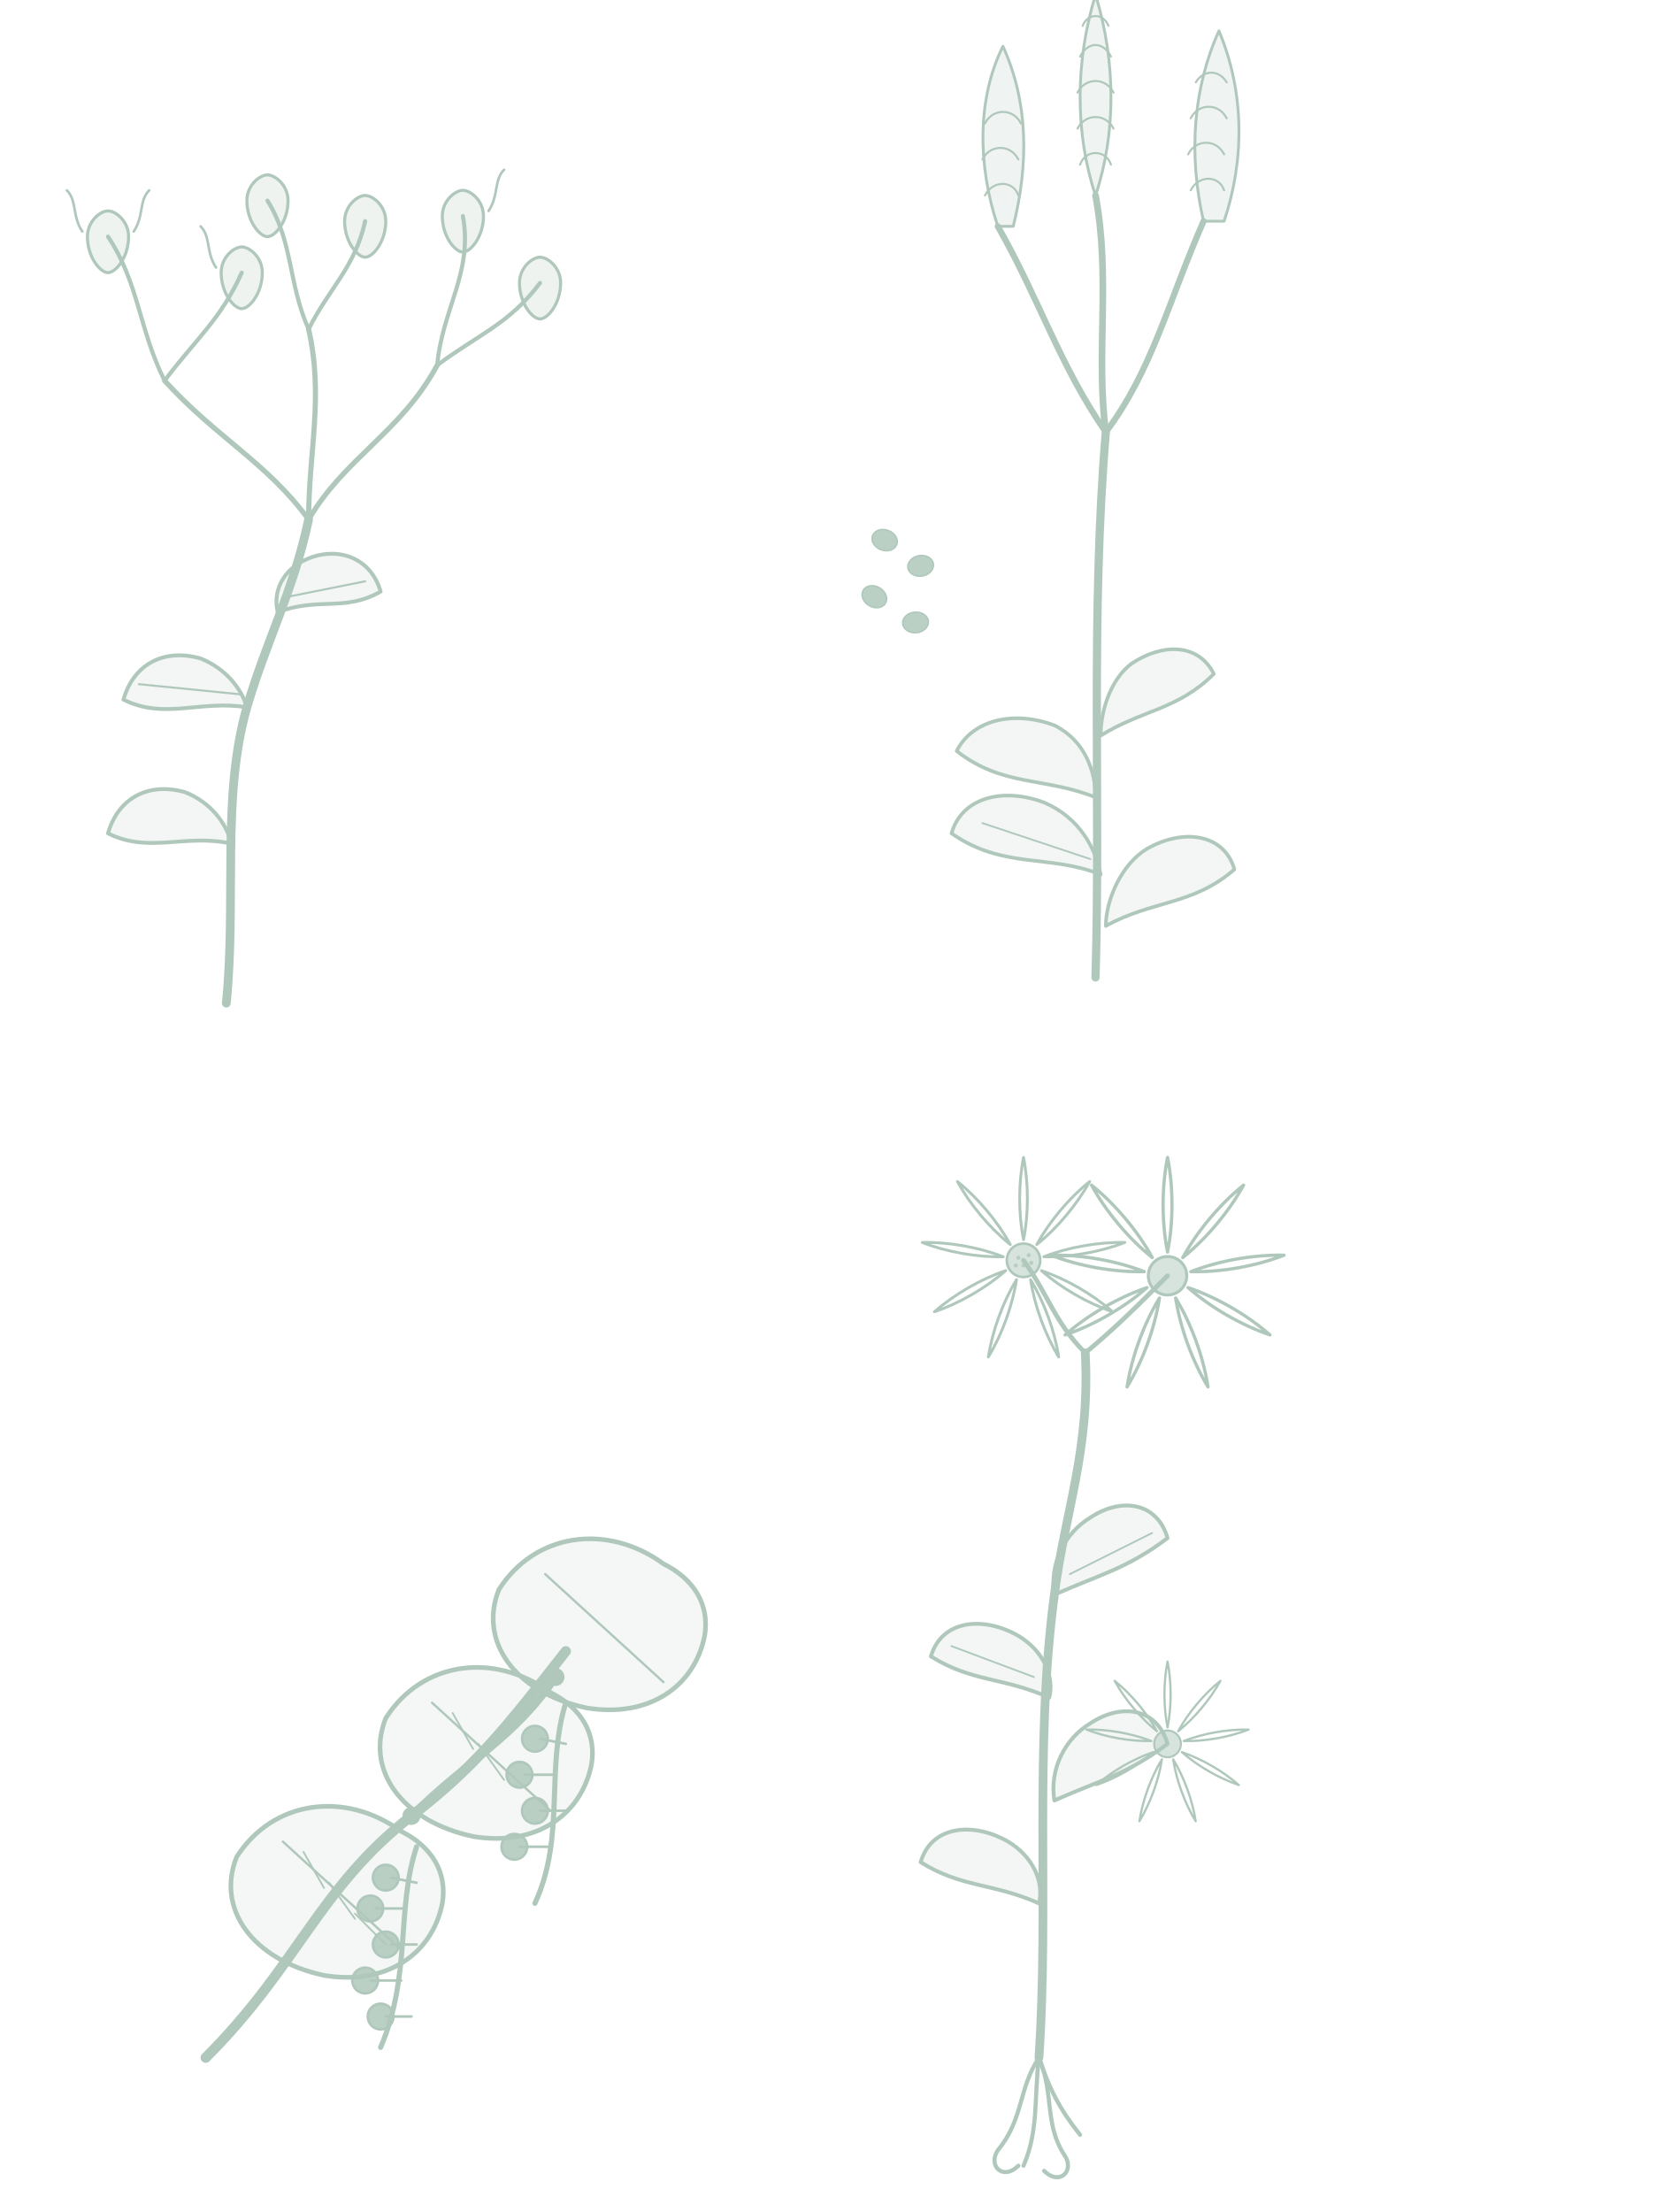
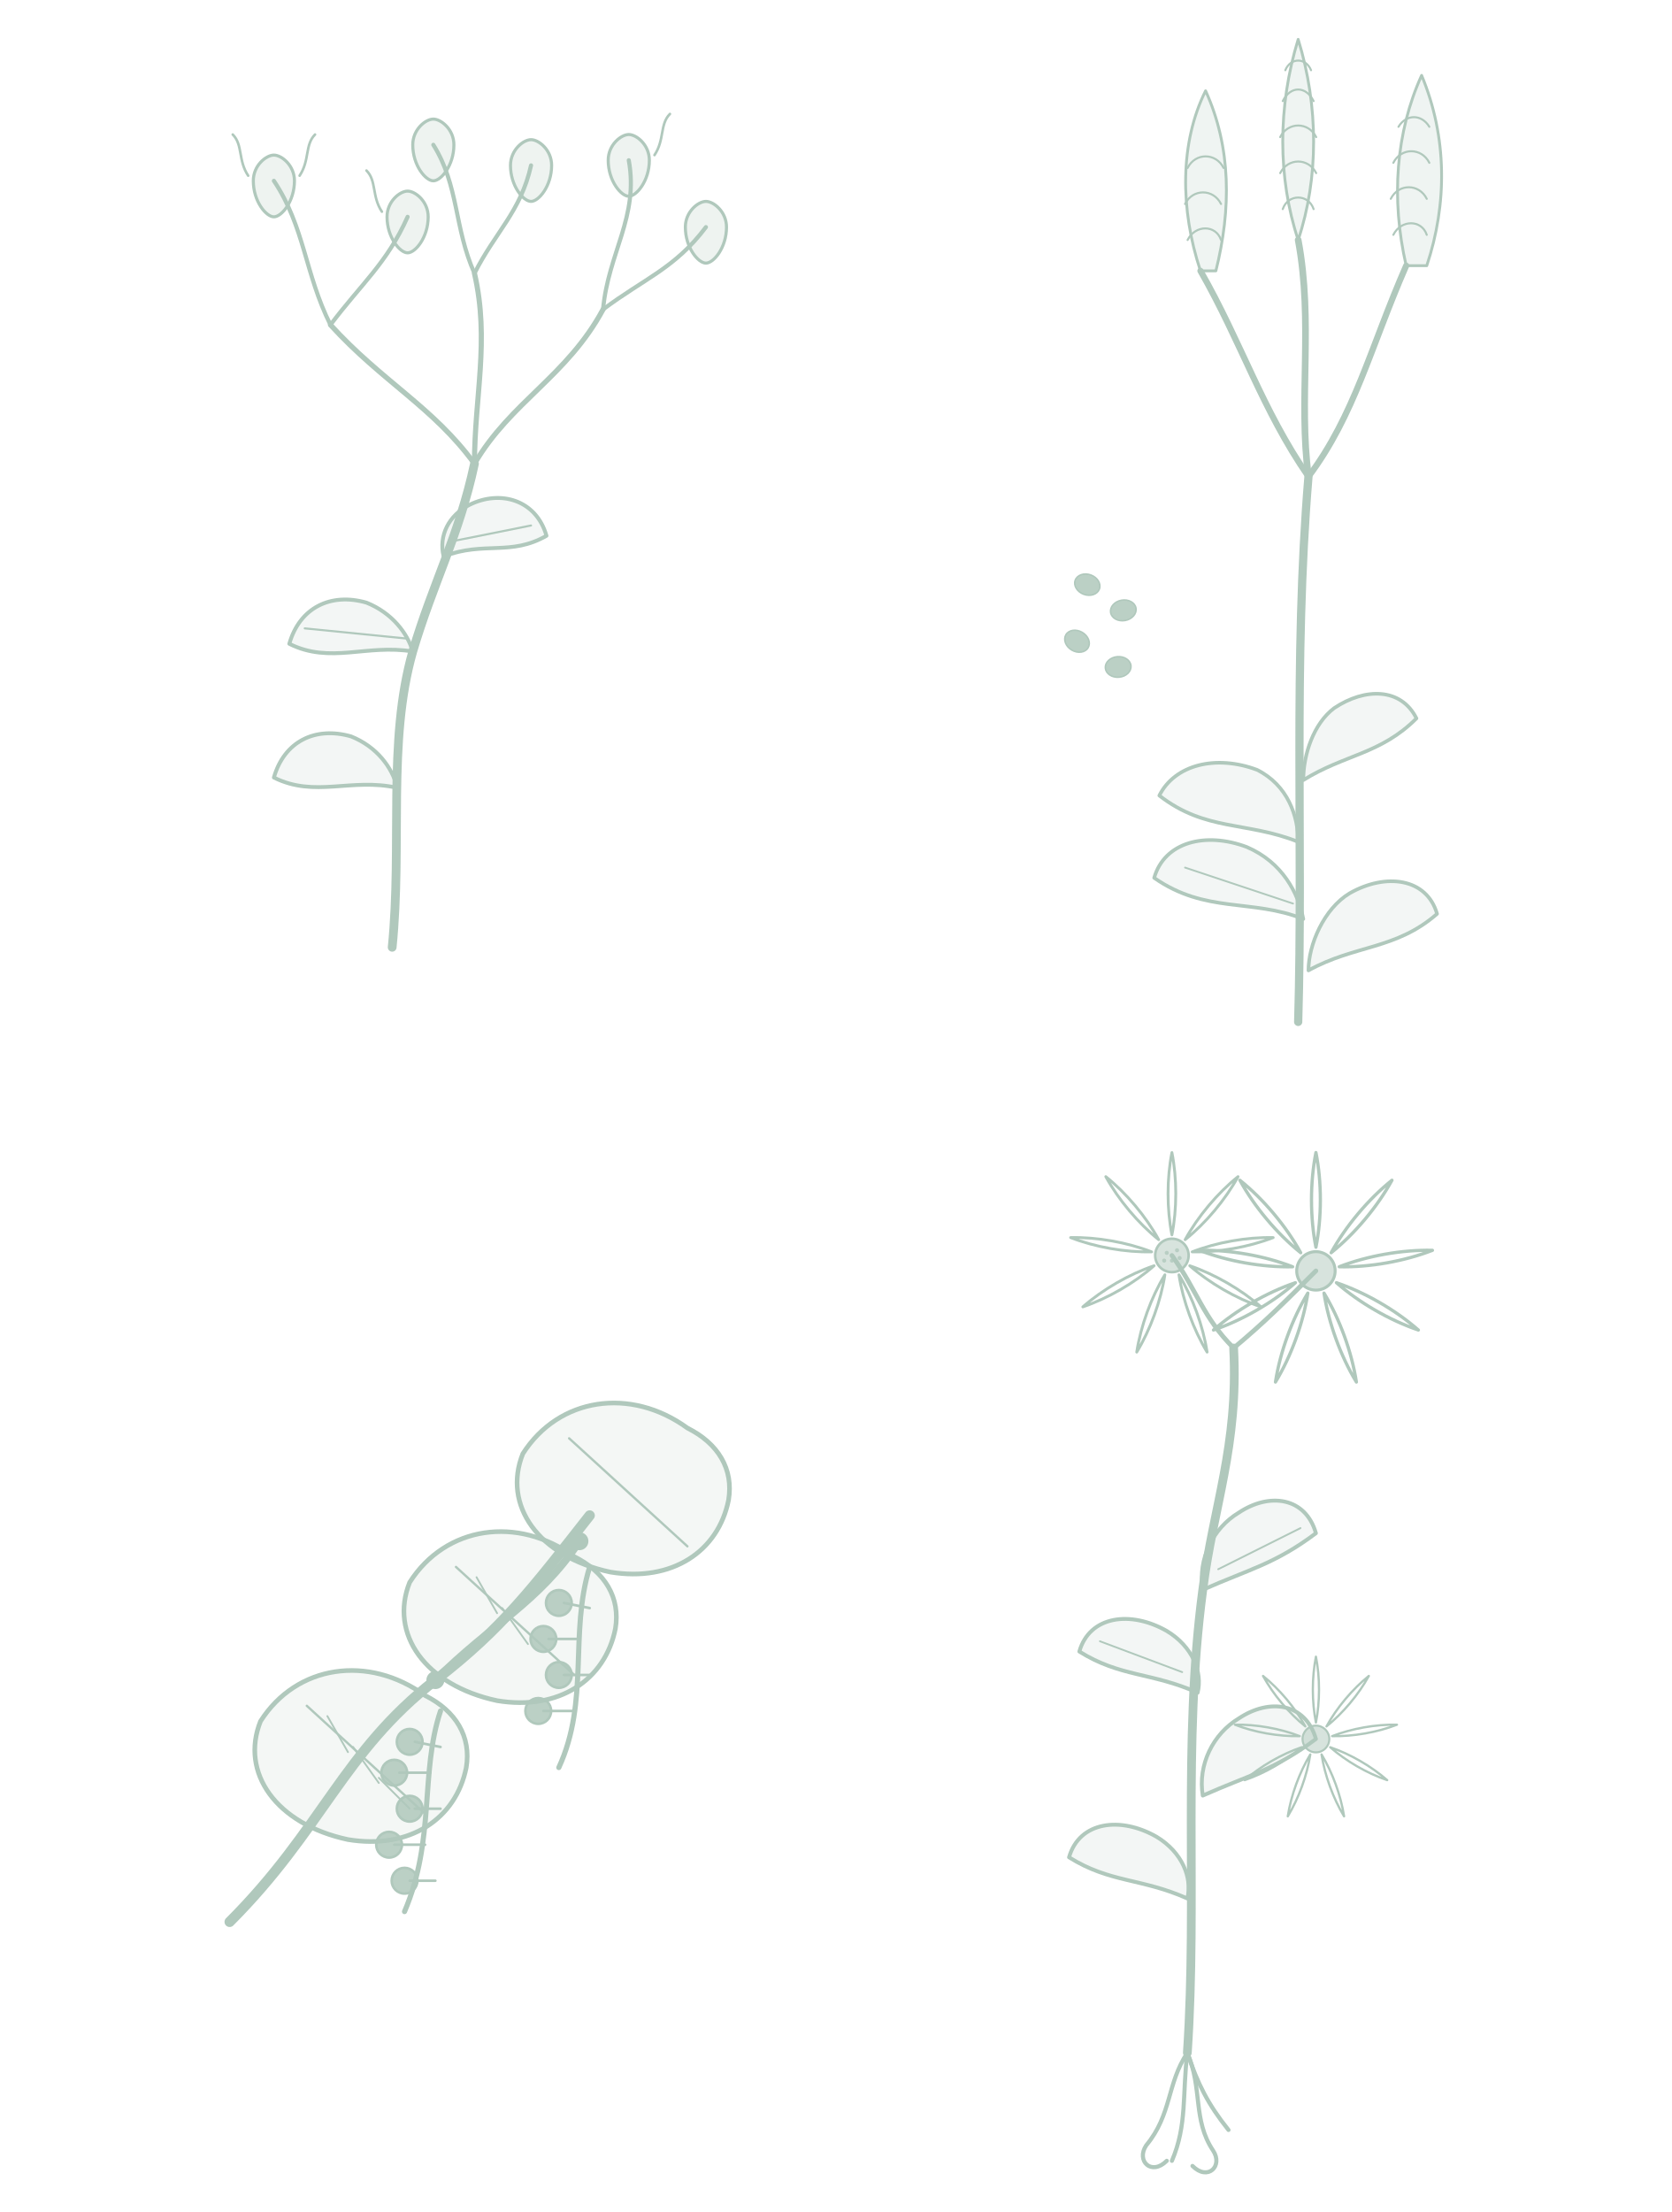
<svg xmlns="http://www.w3.org/2000/svg" viewBox="0 -60 650 860" width="650" height="860">
  <g fill="none" stroke="#2f6f4f" stroke-linecap="round" stroke-linejoin="round" opacity="0.38">
-     <g transform="translate(30,10)">
+     <g transform="translate(94.5,-11.7)">
      <path d="M58 320 C62 280 56 240 66 205 C74 178 84 160 90 132" stroke-width="3.4" />
      <g stroke-width="1.5">
        <path d="M66 205 C48 202 34 210 18 202 C22 188 34 182 48 186 C58 190 64 198 66 205 Z" fill="#2f6f4f" fill-opacity="0.16" />
        <path d="M64 200 L24 196" stroke-width="0.8" />
        <path d="M78 168 C94 162 104 168 118 160 C114 146 100 142 88 148 C80 152 76 160 78 168 Z" fill="#2f6f4f" fill-opacity="0.16" />
        <path d="M82 162 L112 156" stroke-width="0.8" />
        <path d="M60 258 C42 254 28 262 12 254 C16 240 28 234 42 238 C52 242 58 250 60 258 Z" fill="#2f6f4f" fill-opacity="0.16" />
      </g>
      <path d="M90 132 C74 110 54 100 34 78" stroke-width="2" />
      <path d="M90 132 C104 108 126 98 140 72" stroke-width="2" />
      <path d="M90 132 C90 106 96 84 90 58" stroke-width="2" />
      <path d="M34 78 C24 58 24 40 12 22" stroke-width="1.6" />
      <path d="M34 78 C46 62 56 54 64 36" stroke-width="1.6" />
      <path d="M140 72 C142 50 154 36 150 14" stroke-width="1.6" />
      <path d="M140 72 C156 60 168 56 180 40" stroke-width="1.6" />
      <path d="M90 58 C82 40 84 24 74 8" stroke-width="1.6" />
      <path d="M90 58 C98 42 108 34 112 16" stroke-width="1.6" />
      <g stroke-width="1.2">
        <g transform="translate(12,22)">
          <path d="M-8 0 C-8 8 -3 14 0 14 C3 14 8 8 8 0 C8 -6 3 -10 0 -10 C-3 -10 -8 -6 -8 0 Z" fill="#2f6f4f" fill-opacity="0.22" />
          <path d="M-10 -2 C-14 -8 -12 -14 -16 -18" stroke-width="1" />
          <path d="M10 -2 C14 -8 12 -14 16 -18" stroke-width="1" />
        </g>
        <g transform="translate(64,36)">
          <path d="M-8 0 C-8 8 -3 14 0 14 C3 14 8 8 8 0 C8 -6 3 -10 0 -10 C-3 -10 -8 -6 -8 0 Z" fill="#2f6f4f" fill-opacity="0.22" />
          <path d="M-10 -2 C-14 -8 -12 -14 -16 -18" stroke-width="1" />
        </g>
        <g transform="translate(150,14)">
          <path d="M-8 0 C-8 8 -3 14 0 14 C3 14 8 8 8 0 C8 -6 3 -10 0 -10 C-3 -10 -8 -6 -8 0 Z" fill="#2f6f4f" fill-opacity="0.22" />
          <path d="M10 -2 C14 -8 12 -14 16 -18" stroke-width="1" />
        </g>
        <g transform="translate(180,40)">
          <path d="M-8 0 C-8 8 -3 14 0 14 C3 14 8 8 8 0 C8 -6 3 -10 0 -10 C-3 -10 -8 -6 -8 0 Z" fill="#2f6f4f" fill-opacity="0.22" />
        </g>
        <g transform="translate(74,8)">
          <path d="M-8 0 C-8 8 -3 14 0 14 C3 14 8 8 8 0 C8 -6 3 -10 0 -10 C-3 -10 -8 -6 -8 0 Z" fill="#2f6f4f" fill-opacity="0.22" />
        </g>
        <g transform="translate(112,16)">
          <path d="M-8 0 C-8 8 -3 14 0 14 C3 14 8 8 8 0 C8 -6 3 -10 0 -10 C-3 -10 -8 -6 -8 0 Z" fill="#2f6f4f" fill-opacity="0.22" />
        </g>
      </g>
    </g>
-     <g transform="translate(380,0)">
+     <g transform="translate(458.8,17.3)">
      <path d="M46 320 C48 250 44 180 50 108" stroke-width="3.2" />
      <path d="M50 108 C46 78 52 48 46 16" stroke-width="2.6" />
      <path d="M50 108 C68 84 74 58 88 26" stroke-width="2.4" />
      <path d="M50 108 C32 82 24 56 8 28" stroke-width="2.4" />
      <g stroke-width="1.4">
        <path d="M48 280 C28 272 10 278 -10 264 C-6 250 10 246 26 252 C40 258 46 270 48 280 Z" fill="#2f6f4f" fill-opacity="0.16" />
        <path d="M44 274 L2 260" stroke-width="0.7" />
        <path d="M46 250 C26 242 10 246 -8 232 C-2 220 14 216 30 222 C42 228 46 240 46 250 Z" fill="#2f6f4f" fill-opacity="0.16" />
        <path d="M50 300 C68 290 84 292 100 278 C96 264 80 262 66 270 C56 276 50 290 50 300 Z" fill="#2f6f4f" fill-opacity="0.16" />
        <path d="M48 226 C64 216 78 216 92 202 C86 190 72 190 60 198 C52 204 48 216 48 226 Z" fill="#2f6f4f" fill-opacity="0.16" />
      </g>
      <g stroke-width="1.1">
        <path d="M46 16 C38 -8 38 -36 46 -62 C54 -36 54 -8 46 16 Z" fill="#2f6f4f" fill-opacity="0.2" />
        <path d="M40 4 C42 -2 50 -2 52 4" stroke-width="0.8" />
        <path d="M39 -10 C42 -16 50 -16 53 -10" stroke-width="0.8" />
        <path d="M39 -24 C42 -30 50 -30 53 -24" stroke-width="0.8" />
        <path d="M40 -38 C43 -44 49 -44 52 -38" stroke-width="0.8" />
        <path d="M41 -50 C43 -55 49 -55 51 -50" stroke-width="0.8" />
        <path d="M88 26 C82 0 84 -26 94 -48 C104 -24 104 2 96 26 Z" fill="#2f6f4f" fill-opacity="0.2" />
        <path d="M83 14 C86 8 94 8 96 14" stroke-width="0.8" />
        <path d="M82 0 C85 -6 93 -6 96 0" stroke-width="0.8" />
        <path d="M83 -14 C86 -20 94 -20 97 -14" stroke-width="0.8" />
        <path d="M85 -28 C88 -33 94 -33 97 -28" stroke-width="0.8" />
        <path d="M8 28 C0 4 0 -22 10 -42 C20 -20 20 4 14 28 Z" fill="#2f6f4f" fill-opacity="0.2" />
        <path d="M3 16 C6 10 14 10 16 16" stroke-width="0.8" />
        <path d="M2 2 C5 -4 13 -4 16 2" stroke-width="0.8" />
        <path d="M3 -12 C6 -18 14 -18 17 -12" stroke-width="0.8" />
      </g>
      <g fill="#2f6f4f" fill-opacity="0.85" stroke="#2f6f4f" stroke-width="0.6">
        <ellipse cx="-36" cy="150" rx="5" ry="4" transform="rotate(20 -36 150)" />
        <ellipse cx="-22" cy="160" rx="5" ry="4" transform="rotate(-10 -22 160)" />
        <ellipse cx="-40" cy="172" rx="5" ry="4" transform="rotate(30 -40 172)" />
        <ellipse cx="-24" cy="182" rx="5" ry="4" transform="rotate(-5 -24 182)" />
      </g>
    </g>
-     <g transform="translate(60,420)">
+     <g transform="translate(69.3,367.2)">
      <path d="M20 320 C56 284 64 254 100 226 C126 206 138 190 160 162" stroke-width="4" />
      <path d="M100 226 C122 204 140 196 156 172" stroke-width="3" />
      <circle cx="100" cy="226" r="3" fill="#2f6f4f" />
      <circle cx="156" cy="172" r="3" fill="#2f6f4f" />
      <g stroke-width="1.8">
        <path d="M96 232 C74 216 46 220 32 242 C24 262 38 282 66 288 C90 292 108 280 112 260                  C114 248 108 238 96 232 Z" fill="#2f6f4f" fill-opacity="0.15" />
        <path d="M50 236 L96 278" stroke-width="0.9" />
        <path d="M58 240 L66 254" stroke-width="0.7" />
        <path d="M68 252 L78 266" stroke-width="0.7" />
        <path d="M78 264 L90 276" stroke-width="0.7" />
        <path d="M154 178 C132 162 104 166 90 188 C82 208 96 228 124 234 C148 238 166 226 170 206                  C172 194 166 184 154 178 Z" fill="#2f6f4f" fill-opacity="0.15" />
        <path d="M108 182 L154 224" stroke-width="0.9" />
        <path d="M116 186 L124 200" stroke-width="0.7" />
        <path d="M126 198 L136 212" stroke-width="0.7" />
        <path d="M198 128 C176 112 148 116 134 138 C126 158 140 178 168 184 C192 188 210 176 214 156                  C216 144 210 134 198 128 Z" fill="#2f6f4f" fill-opacity="0.15" />
        <path d="M152 132 L198 174" stroke-width="0.9" />
      </g>
      <path d="M102 238 C94 262 100 288 88 316" stroke-width="2" />
      <g stroke-width="1">
        <path d="M92 250 L102 252" />
        <circle cx="90" cy="250" r="5" fill="#2f6f4f" fill-opacity="0.85" />
        <path d="M86 262 L98 262" />
        <circle cx="84" cy="262" r="5" fill="#2f6f4f" fill-opacity="0.85" />
        <path d="M92 276 L102 276" />
        <circle cx="90" cy="276" r="5" fill="#2f6f4f" fill-opacity="0.85" />
        <path d="M84 290 L96 290" />
        <circle cx="82" cy="290" r="5" fill="#2f6f4f" fill-opacity="0.85" />
        <path d="M90 304 L100 304" />
        <circle cx="88" cy="304" r="5" fill="#2f6f4f" fill-opacity="0.85" />
      </g>
      <path d="M160 182 C152 208 160 234 148 260" stroke-width="2" />
      <g stroke-width="1">
        <path d="M150 196 L160 198" />
        <circle cx="148" cy="196" r="5" fill="#2f6f4f" fill-opacity="0.85" />
        <path d="M144 210 L156 210" />
        <circle cx="142" cy="210" r="5" fill="#2f6f4f" fill-opacity="0.85" />
        <path d="M150 224 L160 224" />
        <circle cx="148" cy="224" r="5" fill="#2f6f4f" fill-opacity="0.85" />
        <path d="M142 238 L154 238" />
        <circle cx="140" cy="238" r="5" fill="#2f6f4f" fill-opacity="0.85" />
      </g>
    </g>
-     <g transform="translate(360,420)">
+     <g transform="translate(417.7,418.1)">
      <path d="M44 320 C48 260 42 200 50 140 C54 108 64 84 62 46" stroke-width="3.4" />
      <g stroke-width="1.5">
        <path d="M50 140 C68 132 78 130 94 118 C90 104 76 102 64 110 C54 116 48 128 50 140 Z" fill="#2f6f4f" fill-opacity="0.16" />
        <path d="M56 132 L88 116" stroke-width="0.7" />
        <path d="M48 180 C30 172 18 174 2 164 C6 150 22 148 36 156 C46 162 50 172 48 180 Z" fill="#2f6f4f" fill-opacity="0.16" />
        <path d="M42 172 L10 160" stroke-width="0.7" />
        <path d="M50 220 C68 212 78 210 94 198 C90 184 76 182 64 190 C54 196 48 208 50 220 Z" fill="#2f6f4f" fill-opacity="0.16" />
        <path d="M44 260 C26 252 14 254 -2 244 C2 230 18 228 32 236 C42 242 46 252 44 260 Z" fill="#2f6f4f" fill-opacity="0.16" />
      </g>
      <path d="M62 46 C50 34 48 24 38 10" stroke-width="1.8" />
      <path d="M62 46 C74 36 82 28 94 16" stroke-width="1.8" />
      <g>
        <g transform="translate(38,10)">
          <g stroke-width="1.1">
            <path d="M0 -8 C-2 -18 -2 -30 0 -40 C2 -30 2 -18 0 -8 Z" />
            <path d="M0 -8 C-2 -18 -2 -30 0 -40 C2 -30 2 -18 0 -8 Z" transform="rotate(40)" />
            <path d="M0 -8 C-2 -18 -2 -30 0 -40 C2 -30 2 -18 0 -8 Z" transform="rotate(80)" />
            <path d="M0 -8 C-2 -18 -2 -30 0 -40 C2 -30 2 -18 0 -8 Z" transform="rotate(120)" />
            <path d="M0 -8 C-2 -18 -2 -30 0 -40 C2 -30 2 -18 0 -8 Z" transform="rotate(160)" />
            <path d="M0 -8 C-2 -18 -2 -30 0 -40 C2 -30 2 -18 0 -8 Z" transform="rotate(200)" />
            <path d="M0 -8 C-2 -18 -2 -30 0 -40 C2 -30 2 -18 0 -8 Z" transform="rotate(240)" />
            <path d="M0 -8 C-2 -18 -2 -30 0 -40 C2 -30 2 -18 0 -8 Z" transform="rotate(280)" />
            <path d="M0 -8 C-2 -18 -2 -30 0 -40 C2 -30 2 -18 0 -8 Z" transform="rotate(320)" />
          </g>
          <circle r="6.5" fill="#2f6f4f" fill-opacity="0.5" stroke-width="1" />
          <g fill="#2f6f4f" stroke="none" opacity="0.8">
            <circle cx="-2" cy="-1" r="0.8" />
            <circle cx="2" cy="-2" r="0.8" />
            <circle cx="0" cy="2" r="0.8" />
            <circle cx="-3" cy="2" r="0.8" />
            <circle cx="3" cy="1" r="0.8" />
          </g>
        </g>
        <g transform="translate(94,16) scale(1.15)">
          <g stroke-width="1.1">
            <path d="M0 -8 C-2 -18 -2 -30 0 -40 C2 -30 2 -18 0 -8 Z" />
            <path d="M0 -8 C-2 -18 -2 -30 0 -40 C2 -30 2 -18 0 -8 Z" transform="rotate(40)" />
            <path d="M0 -8 C-2 -18 -2 -30 0 -40 C2 -30 2 -18 0 -8 Z" transform="rotate(80)" />
            <path d="M0 -8 C-2 -18 -2 -30 0 -40 C2 -30 2 -18 0 -8 Z" transform="rotate(120)" />
            <path d="M0 -8 C-2 -18 -2 -30 0 -40 C2 -30 2 -18 0 -8 Z" transform="rotate(160)" />
            <path d="M0 -8 C-2 -18 -2 -30 0 -40 C2 -30 2 -18 0 -8 Z" transform="rotate(200)" />
            <path d="M0 -8 C-2 -18 -2 -30 0 -40 C2 -30 2 -18 0 -8 Z" transform="rotate(240)" />
            <path d="M0 -8 C-2 -18 -2 -30 0 -40 C2 -30 2 -18 0 -8 Z" transform="rotate(280)" />
            <path d="M0 -8 C-2 -18 -2 -30 0 -40 C2 -30 2 -18 0 -8 Z" transform="rotate(320)" />
          </g>
          <circle r="6.5" fill="#2f6f4f" fill-opacity="0.5" stroke-width="1" />
        </g>
        <g transform="translate(94,198) scale(0.8)">
          <g stroke-width="1.1">
            <path d="M0 -8 C-2 -18 -2 -30 0 -40 C2 -30 2 -18 0 -8 Z" />
            <path d="M0 -8 C-2 -18 -2 -30 0 -40 C2 -30 2 -18 0 -8 Z" transform="rotate(40)" />
            <path d="M0 -8 C-2 -18 -2 -30 0 -40 C2 -30 2 -18 0 -8 Z" transform="rotate(80)" />
            <path d="M0 -8 C-2 -18 -2 -30 0 -40 C2 -30 2 -18 0 -8 Z" transform="rotate(120)" />
            <path d="M0 -8 C-2 -18 -2 -30 0 -40 C2 -30 2 -18 0 -8 Z" transform="rotate(160)" />
            <path d="M0 -8 C-2 -18 -2 -30 0 -40 C2 -30 2 -18 0 -8 Z" transform="rotate(200)" />
            <path d="M0 -8 C-2 -18 -2 -30 0 -40 C2 -30 2 -18 0 -8 Z" transform="rotate(240)" />
            <path d="M0 -8 C-2 -18 -2 -30 0 -40 C2 -30 2 -18 0 -8 Z" transform="rotate(280)" />
            <path d="M0 -8 C-2 -18 -2 -30 0 -40 C2 -30 2 -18 0 -8 Z" transform="rotate(320)" />
          </g>
          <circle r="6.5" fill="#2f6f4f" fill-opacity="0.5" stroke-width="1" />
        </g>
      </g>
      <g stroke-width="1.6">
        <path d="M44 320 C36 332 38 344 28 356 C24 362 30 368 36 362" />
        <path d="M44 320 C50 334 46 346 54 358 C58 364 52 370 46 364" />
        <path d="M44 320 C42 336 44 348 38 362" />
        <path d="M44 320 C48 332 52 340 60 350" />
      </g>
    </g>
  </g>
</svg>
